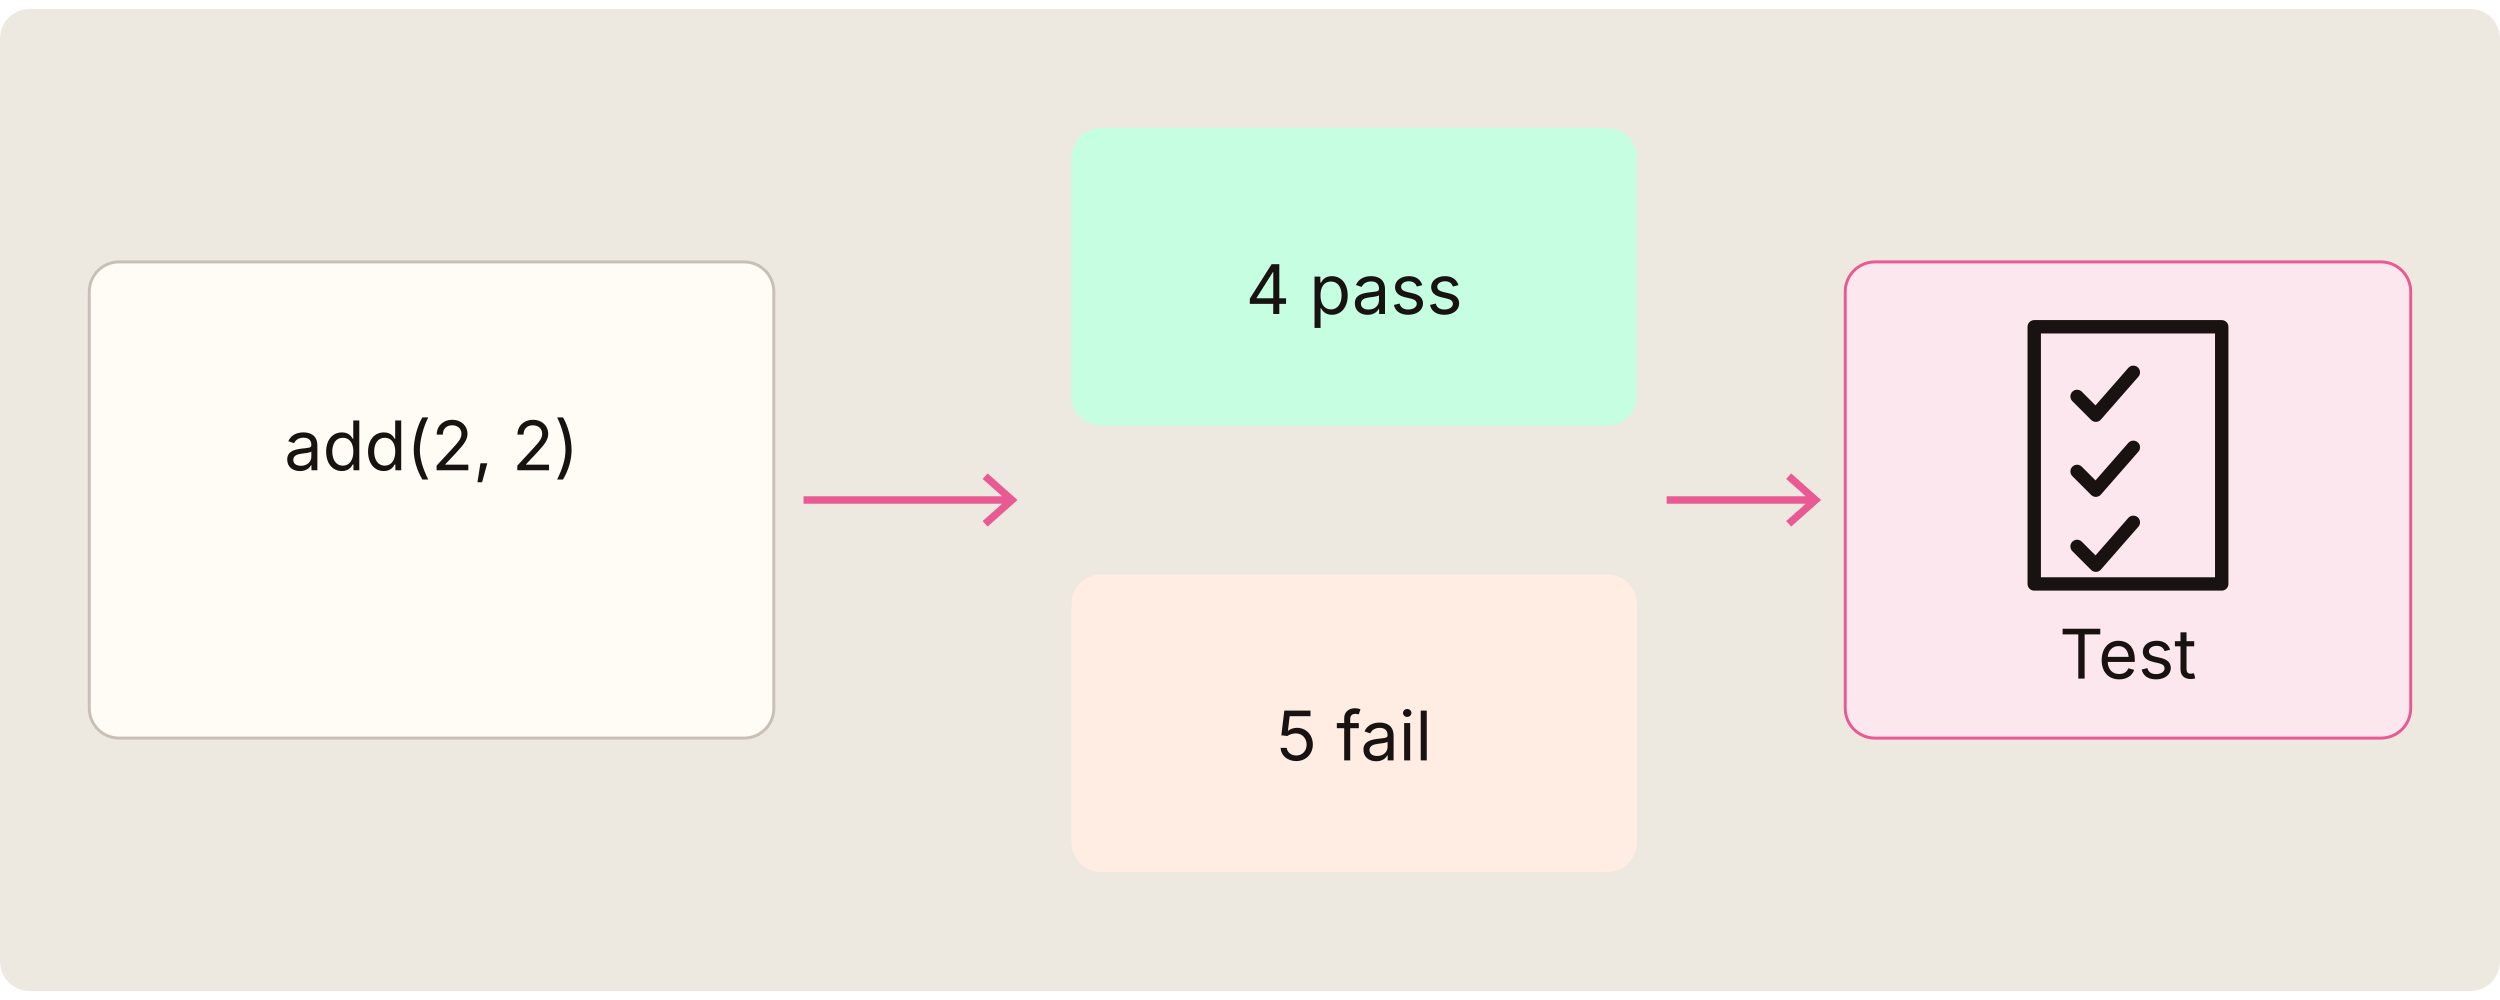
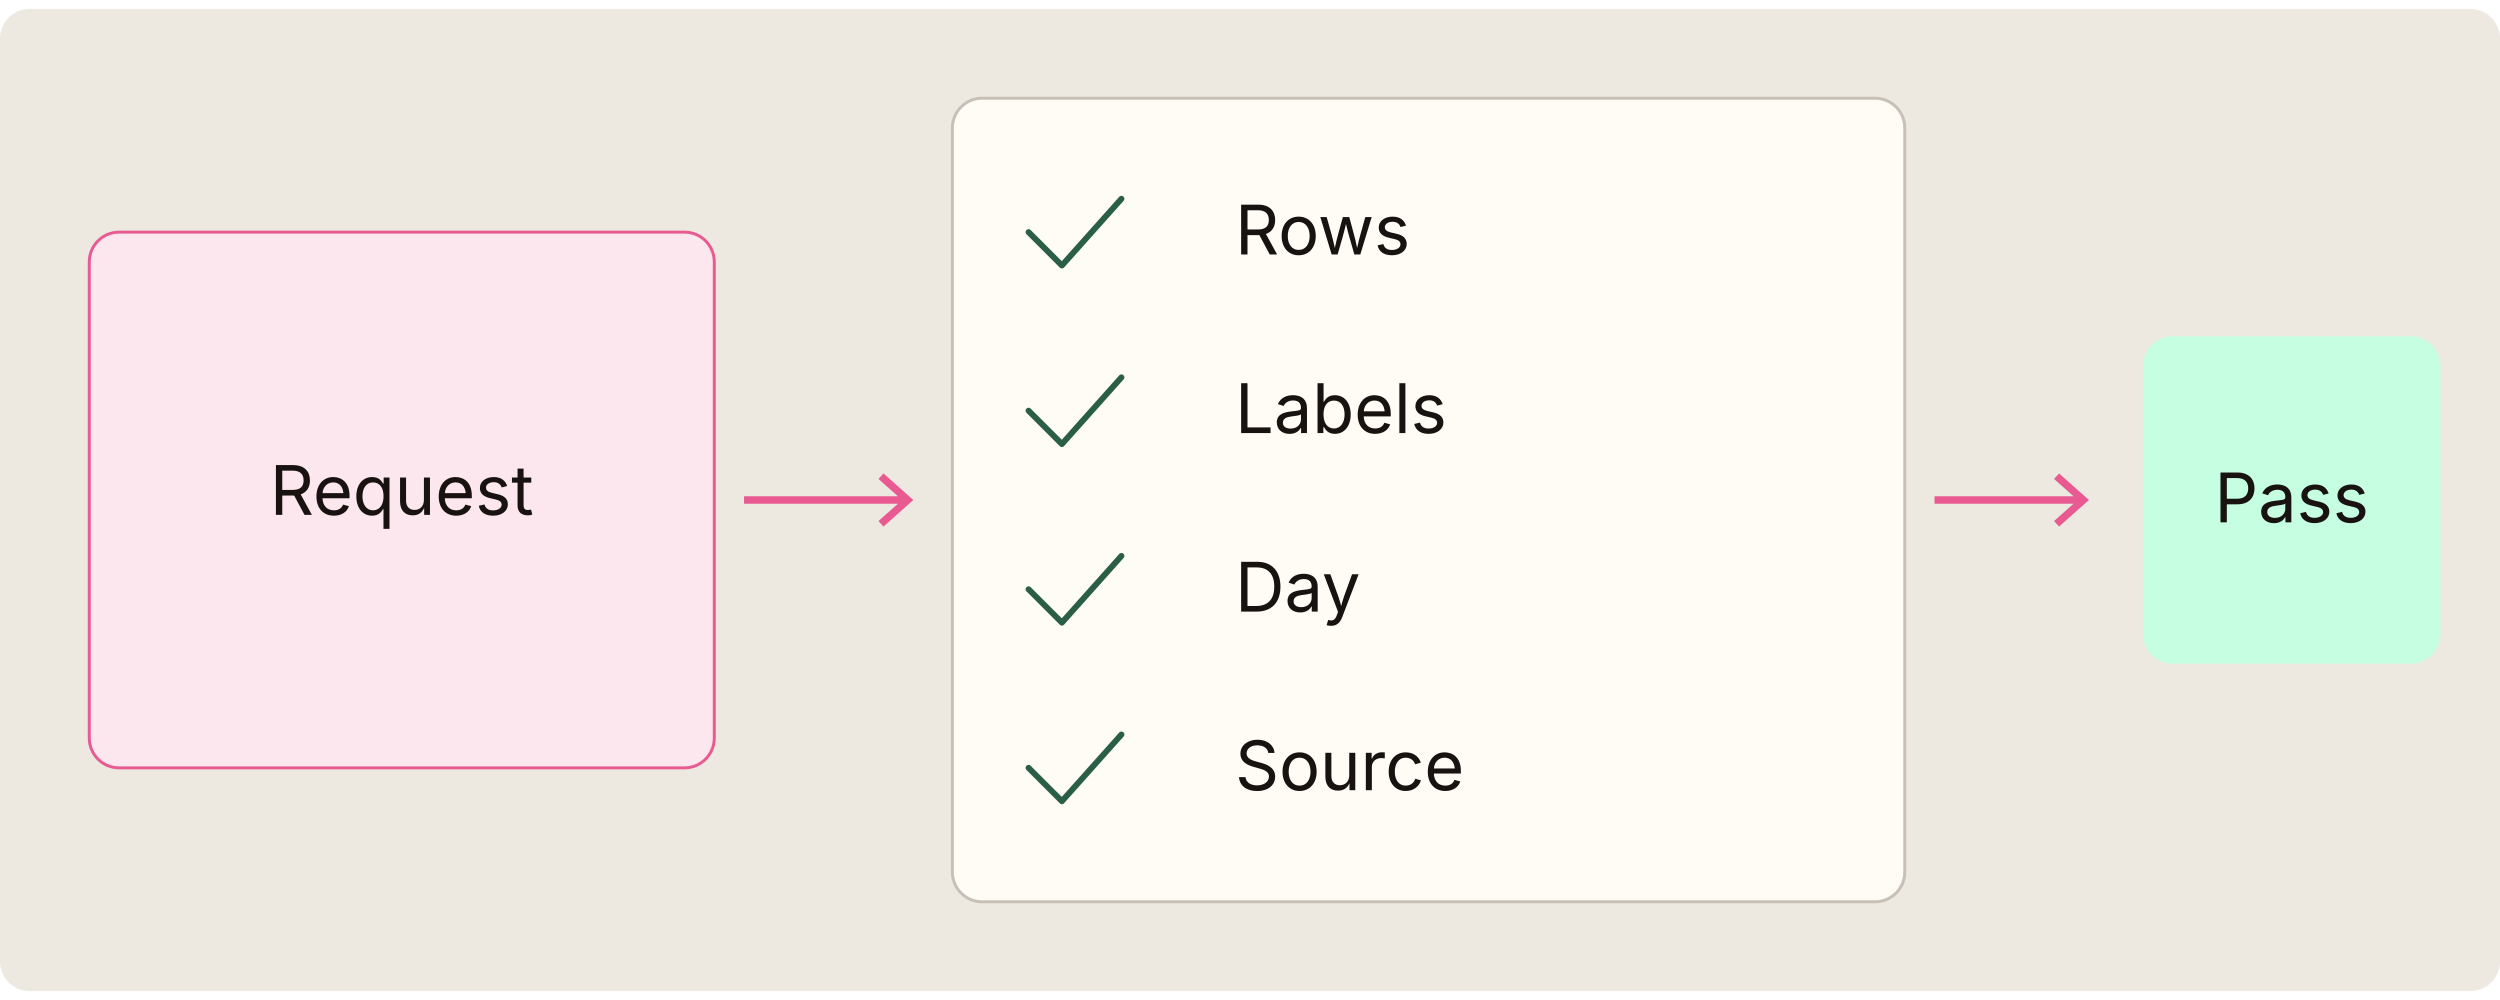
- <svg xmlns="http://www.w3.org/2000/svg" data-slide-visual="" viewBox="0 0 1000 400" role="img" aria-label="add(2, 2) must give 4" class="pic" preserveAspectRatio="xMidYMid meet" style="fill: rgb(0, 0, 0); fill-opacity: 1; stroke: none; stroke-width: 1px; stroke-opacity: 1; stroke-linecap: butt; stroke-linejoin: miter; stroke-dasharray: none; font-family: Inter, Arial, sans-serif; font-size: 36px; font-weight: 400; font-style: normal; letter-spacing: normal; text-anchor: start; dominant-baseline: auto;">
+ <svg xmlns="http://www.w3.org/2000/svg" data-slide-visual="" viewBox="0 0 1000 400" role="img" aria-label="A request is checked against a list" class="pic" preserveAspectRatio="xMidYMid meet" style="fill: rgb(0, 0, 0); fill-opacity: 1; stroke: none; stroke-width: 1px; stroke-opacity: 1; stroke-linecap: butt; stroke-linejoin: miter; stroke-dasharray: none; font-family: Inter, Arial, sans-serif; font-size: 36px; font-weight: 400; font-style: normal; letter-spacing: normal; text-anchor: start; dominant-baseline: auto;">
  <g transform="translate(0 3.571429) scale(0.5952381)">
    <rect x="0" y="0" width="1680" height="660" rx="20" style="fill: rgb(237, 232, 224); fill-opacity: 1; stroke: none; stroke-width: 1px; stroke-opacity: 1; stroke-linecap: butt; stroke-linejoin: miter; stroke-dasharray: none; font-family: Inter, Arial, sans-serif; font-size: 36px; font-weight: 400; font-style: normal; letter-spacing: normal; text-anchor: start; dominant-baseline: auto;" />
-     <rect x="60" y="170" width="460" height="320" rx="20" style="fill: rgb(255, 251, 245); fill-opacity: 1; stroke: rgb(200, 192, 182); stroke-width: 2px; stroke-opacity: 1; stroke-linecap: butt; stroke-linejoin: miter; stroke-dasharray: none; font-family: Inter, Arial, sans-serif; font-size: 36px; font-weight: 400; font-style: normal; letter-spacing: normal; text-anchor: start; dominant-baseline: auto;" />
-     <text x="290" y="310" text-anchor="middle" font-size="46" style="fill: rgb(24, 18, 16); fill-opacity: 1; stroke: none; stroke-width: 1px; stroke-opacity: 1; stroke-linecap: butt; stroke-linejoin: miter; stroke-dasharray: none; font-family: Inter, Arial, sans-serif; font-size: 46px; font-weight: 400; font-style: normal; letter-spacing: normal; text-anchor: middle; dominant-baseline: auto;">add(2, 2)</text>
-     <g class="step" data-s="2">
-       <path d="M540 330h140m-18 -16 18 16-18 16" style="fill: none; fill-opacity: 1; stroke: rgb(232, 90, 145); stroke-width: 5px; stroke-opacity: 1; stroke-linecap: butt; stroke-linejoin: miter; stroke-dasharray: none; font-family: Inter, Arial, sans-serif; font-size: 36px; font-weight: 400; font-style: normal; letter-spacing: normal; text-anchor: start; dominant-baseline: auto;" />
+     <rect x="60" y="150" width="420" height="360" rx="20" style="fill: rgb(252, 231, 239); fill-opacity: 1; stroke: rgb(232, 90, 145); stroke-width: 2px; stroke-opacity: 1; stroke-linecap: butt; stroke-linejoin: miter; stroke-dasharray: none; font-family: Inter, Arial, sans-serif; font-size: 36px; font-weight: 400; font-style: normal; letter-spacing: normal; text-anchor: start; dominant-baseline: auto;" />
+     <text x="270" y="340" text-anchor="middle" font-size="46" style="fill: rgb(24, 18, 16); fill-opacity: 1; stroke: none; stroke-width: 1px; stroke-opacity: 1; stroke-linecap: butt; stroke-linejoin: miter; stroke-dasharray: none; font-family: Inter, Arial, sans-serif; font-size: 46px; font-weight: 400; font-style: normal; letter-spacing: normal; text-anchor: middle; dominant-baseline: auto;">Request</text>
+     <g class="step" data-s="1">
+       <path d="M500 330h110m-18 -16 18 16-18 16" style="fill: none; fill-opacity: 1; stroke: rgb(232, 90, 145); stroke-width: 5px; stroke-opacity: 1; stroke-linecap: butt; stroke-linejoin: miter; stroke-dasharray: none; font-family: Inter, Arial, sans-serif; font-size: 36px; font-weight: 400; font-style: normal; letter-spacing: normal; text-anchor: start; dominant-baseline: auto;" />
    </g>
-     <rect x="720" y="80" width="380" height="200" rx="20" style="fill: rgb(198, 254, 225); fill-opacity: 1; stroke: none; stroke-width: 1px; stroke-opacity: 1; stroke-linecap: butt; stroke-linejoin: miter; stroke-dasharray: none; font-family: Inter, Arial, sans-serif; font-size: 36px; font-weight: 400; font-style: normal; letter-spacing: normal; text-anchor: start; dominant-baseline: auto;" />
+     <rect x="640" y="60" width="640" height="540" rx="20" style="fill: rgb(255, 251, 245); fill-opacity: 1; stroke: rgb(200, 192, 182); stroke-width: 2px; stroke-opacity: 1; stroke-linecap: butt; stroke-linejoin: miter; stroke-dasharray: none; font-family: Inter, Arial, sans-serif; font-size: 36px; font-weight: 400; font-style: normal; letter-spacing: normal; text-anchor: start; dominant-baseline: auto;" />
    <g class="step" data-s="1">
-       <text x="910" y="205" text-anchor="middle" font-size="46" style="fill: rgb(24, 18, 16); fill-opacity: 1; stroke: none; stroke-width: 1px; stroke-opacity: 1; stroke-linecap: butt; stroke-linejoin: miter; stroke-dasharray: none; font-family: Inter, Arial, sans-serif; font-size: 46px; font-weight: 400; font-style: normal; letter-spacing: normal; text-anchor: middle; dominant-baseline: auto;">4 pass</text>
-     </g>
-     <rect x="720" y="380" width="380" height="200" rx="20" style="fill: rgb(255, 237, 228); fill-opacity: 1; stroke: none; stroke-width: 1px; stroke-opacity: 1; stroke-linecap: butt; stroke-linejoin: miter; stroke-dasharray: none; font-family: Inter, Arial, sans-serif; font-size: 36px; font-weight: 400; font-style: normal; letter-spacing: normal; text-anchor: start; dominant-baseline: auto;" />
-     <g class="step" data-s="2">
-       <text x="910" y="505" text-anchor="middle" font-size="46" style="fill: rgb(24, 18, 16); fill-opacity: 1; stroke: none; stroke-width: 1px; stroke-opacity: 1; stroke-linecap: butt; stroke-linejoin: miter; stroke-dasharray: none; font-family: Inter, Arial, sans-serif; font-size: 46px; font-weight: 400; font-style: normal; letter-spacing: normal; text-anchor: middle; dominant-baseline: auto;">5 fail</text>
-     </g>
-     <g class="step" data-s="3">
-       <path d="M1120 330h100m-18 -16 18 16-18 16" style="fill: none; fill-opacity: 1; stroke: rgb(232, 90, 145); stroke-width: 5px; stroke-opacity: 1; stroke-linecap: butt; stroke-linejoin: miter; stroke-dasharray: none; font-family: Inter, Arial, sans-serif; font-size: 36px; font-weight: 400; font-style: normal; letter-spacing: normal; text-anchor: start; dominant-baseline: auto;" />
-     </g>
-     <rect x="1240" y="170" width="380" height="320" rx="20" style="fill: rgb(252, 231, 239); fill-opacity: 1; stroke: rgb(232, 90, 145); stroke-width: 2px; stroke-opacity: 1; stroke-linecap: butt; stroke-linejoin: miter; stroke-dasharray: none; font-family: Inter, Arial, sans-serif; font-size: 36px; font-weight: 400; font-style: normal; letter-spacing: normal; text-anchor: start; dominant-baseline: auto;" />
-     <g class="step" data-s="3">
-       <g transform="translate(1430 300) scale(1.8)" style="fill: rgb(0, 0, 0); fill-opacity: 1; stroke: none; stroke-width: 1px; stroke-opacity: 1; stroke-linecap: butt; stroke-linejoin: miter; stroke-dasharray: none; font-family: Inter, Arial, sans-serif; font-size: 36px; font-weight: 400; font-style: normal; letter-spacing: normal; text-anchor: start; dominant-baseline: auto;">
-         <path d="M-35-48h70v96h-70Z M-19-22l7 7 14-16 M-19 6l7 7 14-16 M-19 34l7 7 14-16" style="fill: none; fill-opacity: 1; stroke: rgb(24, 18, 16); stroke-width: 5px; stroke-opacity: 1; stroke-linecap: round; stroke-linejoin: round; stroke-dasharray: none; font-family: Inter, Arial, sans-serif; font-size: 36px; font-weight: 400; font-style: normal; letter-spacing: normal; text-anchor: start; dominant-baseline: auto;" />
+       <g transform="translate(720 150) scale(0.8)" style="fill: rgb(0, 0, 0); fill-opacity: 1; stroke: none; stroke-width: 1px; stroke-opacity: 1; stroke-linecap: butt; stroke-linejoin: miter; stroke-dasharray: none; font-family: Inter, Arial, sans-serif; font-size: 36px; font-weight: 400; font-style: normal; letter-spacing: normal; text-anchor: start; dominant-baseline: auto;">
+         <path d="M-36 0-8 28 42-28" style="fill: none; fill-opacity: 1; stroke: rgb(43, 94, 71); stroke-width: 5px; stroke-opacity: 1; stroke-linecap: round; stroke-linejoin: round; stroke-dasharray: none; font-family: Inter, Arial, sans-serif; font-size: 36px; font-weight: 400; font-style: normal; letter-spacing: normal; text-anchor: start; dominant-baseline: auto;" />
      </g>
    </g>
-     <g class="step" data-s="3">
-       <text x="1430" y="450" text-anchor="middle" font-size="46" style="fill: rgb(24, 18, 16); fill-opacity: 1; stroke: none; stroke-width: 1px; stroke-opacity: 1; stroke-linecap: butt; stroke-linejoin: miter; stroke-dasharray: none; font-family: Inter, Arial, sans-serif; font-size: 46px; font-weight: 400; font-style: normal; letter-spacing: normal; text-anchor: middle; dominant-baseline: auto;">Test</text>
+     <g class="step" data-s="1">
+       <text x="830" y="165" text-anchor="start" font-size="46" style="fill: rgb(24, 18, 16); fill-opacity: 1; stroke: none; stroke-width: 1px; stroke-opacity: 1; stroke-linecap: butt; stroke-linejoin: miter; stroke-dasharray: none; font-family: Inter, Arial, sans-serif; font-size: 46px; font-weight: 400; font-style: normal; letter-spacing: normal; text-anchor: start; dominant-baseline: auto;">Rows</text>
+     </g>
+     <g class="step" data-s="1">
+       <g transform="translate(720 270) scale(0.8)" style="fill: rgb(0, 0, 0); fill-opacity: 1; stroke: none; stroke-width: 1px; stroke-opacity: 1; stroke-linecap: butt; stroke-linejoin: miter; stroke-dasharray: none; font-family: Inter, Arial, sans-serif; font-size: 36px; font-weight: 400; font-style: normal; letter-spacing: normal; text-anchor: start; dominant-baseline: auto;">
+         <path d="M-36 0-8 28 42-28" style="fill: none; fill-opacity: 1; stroke: rgb(43, 94, 71); stroke-width: 5px; stroke-opacity: 1; stroke-linecap: round; stroke-linejoin: round; stroke-dasharray: none; font-family: Inter, Arial, sans-serif; font-size: 36px; font-weight: 400; font-style: normal; letter-spacing: normal; text-anchor: start; dominant-baseline: auto;" />
+       </g>
+     </g>
+     <g class="step" data-s="1">
+       <text x="830" y="285" text-anchor="start" font-size="46" style="fill: rgb(24, 18, 16); fill-opacity: 1; stroke: none; stroke-width: 1px; stroke-opacity: 1; stroke-linecap: butt; stroke-linejoin: miter; stroke-dasharray: none; font-family: Inter, Arial, sans-serif; font-size: 46px; font-weight: 400; font-style: normal; letter-spacing: normal; text-anchor: start; dominant-baseline: auto;">Labels</text>
+     </g>
+     <g class="step" data-s="1">
+       <g transform="translate(720 390) scale(0.8)" style="fill: rgb(0, 0, 0); fill-opacity: 1; stroke: none; stroke-width: 1px; stroke-opacity: 1; stroke-linecap: butt; stroke-linejoin: miter; stroke-dasharray: none; font-family: Inter, Arial, sans-serif; font-size: 36px; font-weight: 400; font-style: normal; letter-spacing: normal; text-anchor: start; dominant-baseline: auto;">
+         <path d="M-36 0-8 28 42-28" style="fill: none; fill-opacity: 1; stroke: rgb(43, 94, 71); stroke-width: 5px; stroke-opacity: 1; stroke-linecap: round; stroke-linejoin: round; stroke-dasharray: none; font-family: Inter, Arial, sans-serif; font-size: 36px; font-weight: 400; font-style: normal; letter-spacing: normal; text-anchor: start; dominant-baseline: auto;" />
+       </g>
+     </g>
+     <g class="step" data-s="1">
+       <text x="830" y="405" text-anchor="start" font-size="46" style="fill: rgb(24, 18, 16); fill-opacity: 1; stroke: none; stroke-width: 1px; stroke-opacity: 1; stroke-linecap: butt; stroke-linejoin: miter; stroke-dasharray: none; font-family: Inter, Arial, sans-serif; font-size: 46px; font-weight: 400; font-style: normal; letter-spacing: normal; text-anchor: start; dominant-baseline: auto;">Day</text>
+     </g>
+     <g class="step" data-s="1">
+       <g transform="translate(720 510) scale(0.8)" style="fill: rgb(0, 0, 0); fill-opacity: 1; stroke: none; stroke-width: 1px; stroke-opacity: 1; stroke-linecap: butt; stroke-linejoin: miter; stroke-dasharray: none; font-family: Inter, Arial, sans-serif; font-size: 36px; font-weight: 400; font-style: normal; letter-spacing: normal; text-anchor: start; dominant-baseline: auto;">
+         <path d="M-36 0-8 28 42-28" style="fill: none; fill-opacity: 1; stroke: rgb(43, 94, 71); stroke-width: 5px; stroke-opacity: 1; stroke-linecap: round; stroke-linejoin: round; stroke-dasharray: none; font-family: Inter, Arial, sans-serif; font-size: 36px; font-weight: 400; font-style: normal; letter-spacing: normal; text-anchor: start; dominant-baseline: auto;" />
+       </g>
+     </g>
+     <g class="step" data-s="1">
+       <text x="830" y="525" text-anchor="start" font-size="46" style="fill: rgb(24, 18, 16); fill-opacity: 1; stroke: none; stroke-width: 1px; stroke-opacity: 1; stroke-linecap: butt; stroke-linejoin: miter; stroke-dasharray: none; font-family: Inter, Arial, sans-serif; font-size: 46px; font-weight: 400; font-style: normal; letter-spacing: normal; text-anchor: start; dominant-baseline: auto;">Source</text>
+     </g>
+     <g class="step" data-s="1">
+       <path d="M1300 330h100m-18 -16 18 16-18 16" style="fill: none; fill-opacity: 1; stroke: rgb(232, 90, 145); stroke-width: 5px; stroke-opacity: 1; stroke-linecap: butt; stroke-linejoin: miter; stroke-dasharray: none; font-family: Inter, Arial, sans-serif; font-size: 36px; font-weight: 400; font-style: normal; letter-spacing: normal; text-anchor: start; dominant-baseline: auto;" />
+     </g>
+     <rect x="1440" y="220" width="200" height="220" rx="20" style="fill: rgb(198, 254, 225); fill-opacity: 1; stroke: none; stroke-width: 1px; stroke-opacity: 1; stroke-linecap: butt; stroke-linejoin: miter; stroke-dasharray: none; font-family: Inter, Arial, sans-serif; font-size: 36px; font-weight: 400; font-style: normal; letter-spacing: normal; text-anchor: start; dominant-baseline: auto;" />
+     <g class="step" data-s="2">
+       <text x="1540" y="345" text-anchor="middle" font-size="46" style="fill: rgb(24, 18, 16); fill-opacity: 1; stroke: none; stroke-width: 1px; stroke-opacity: 1; stroke-linecap: butt; stroke-linejoin: miter; stroke-dasharray: none; font-family: Inter, Arial, sans-serif; font-size: 46px; font-weight: 400; font-style: normal; letter-spacing: normal; text-anchor: middle; dominant-baseline: auto;">Pass</text>
    </g>
  </g>
</svg>
